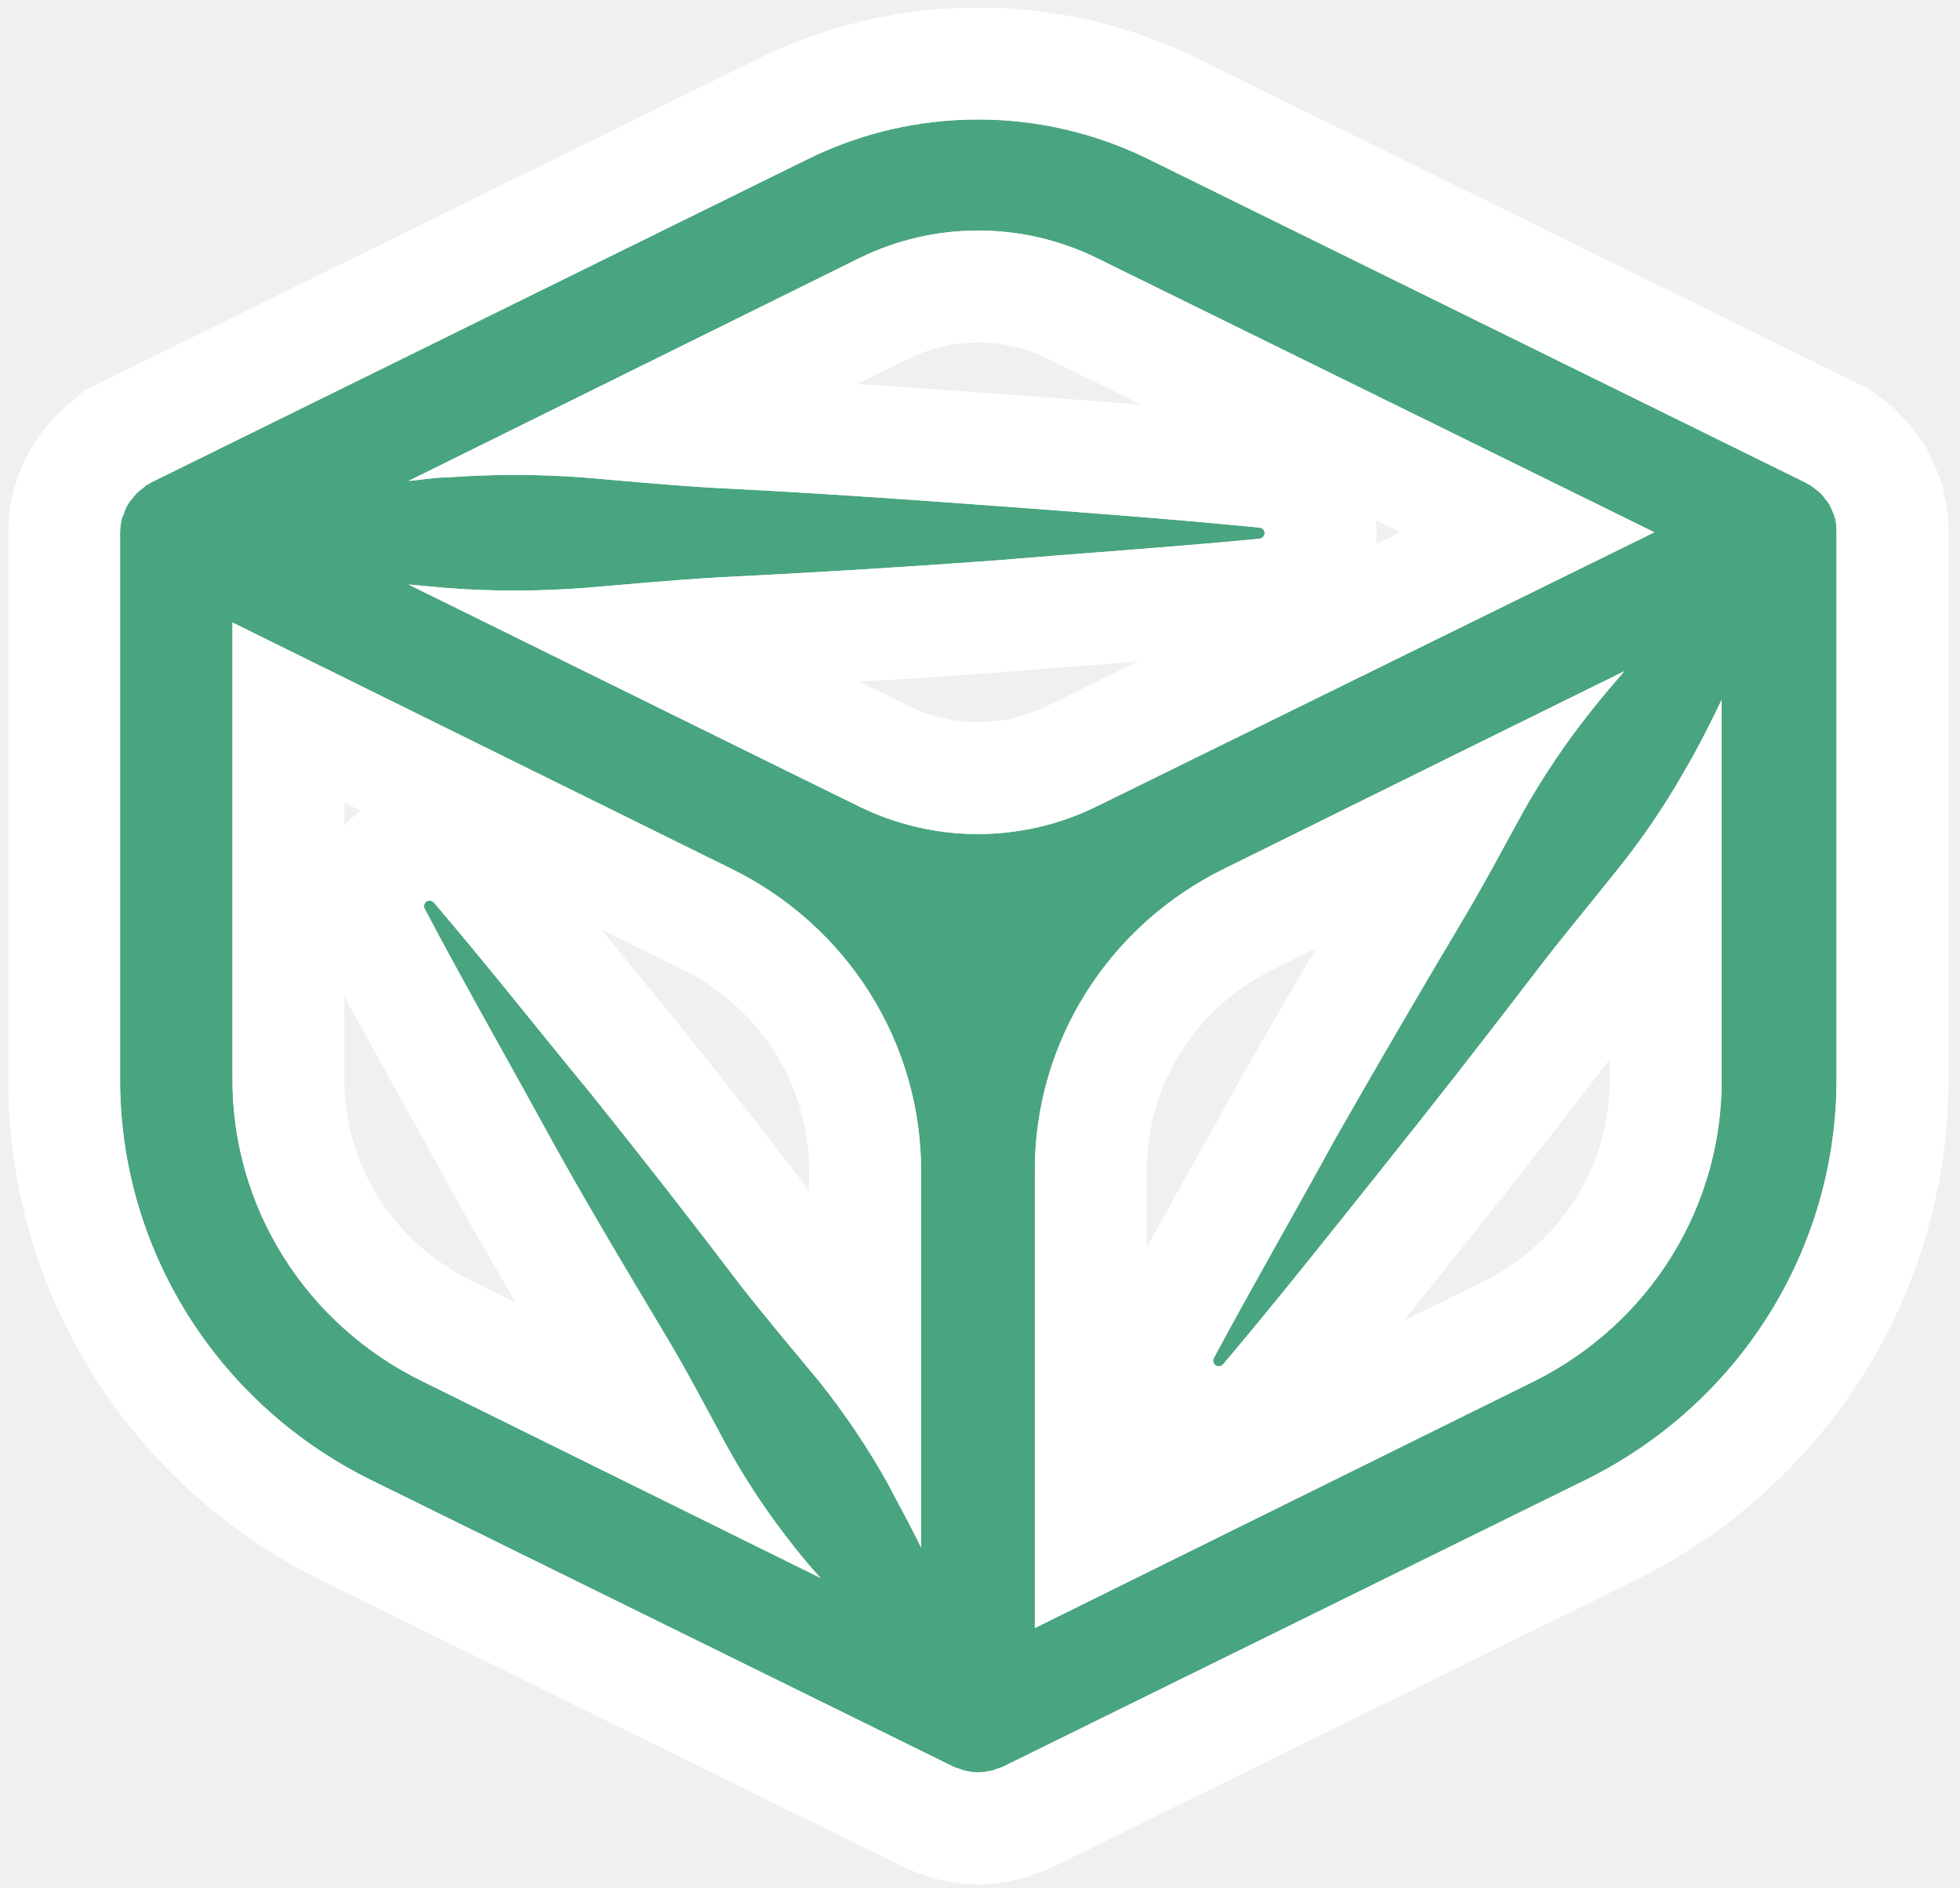
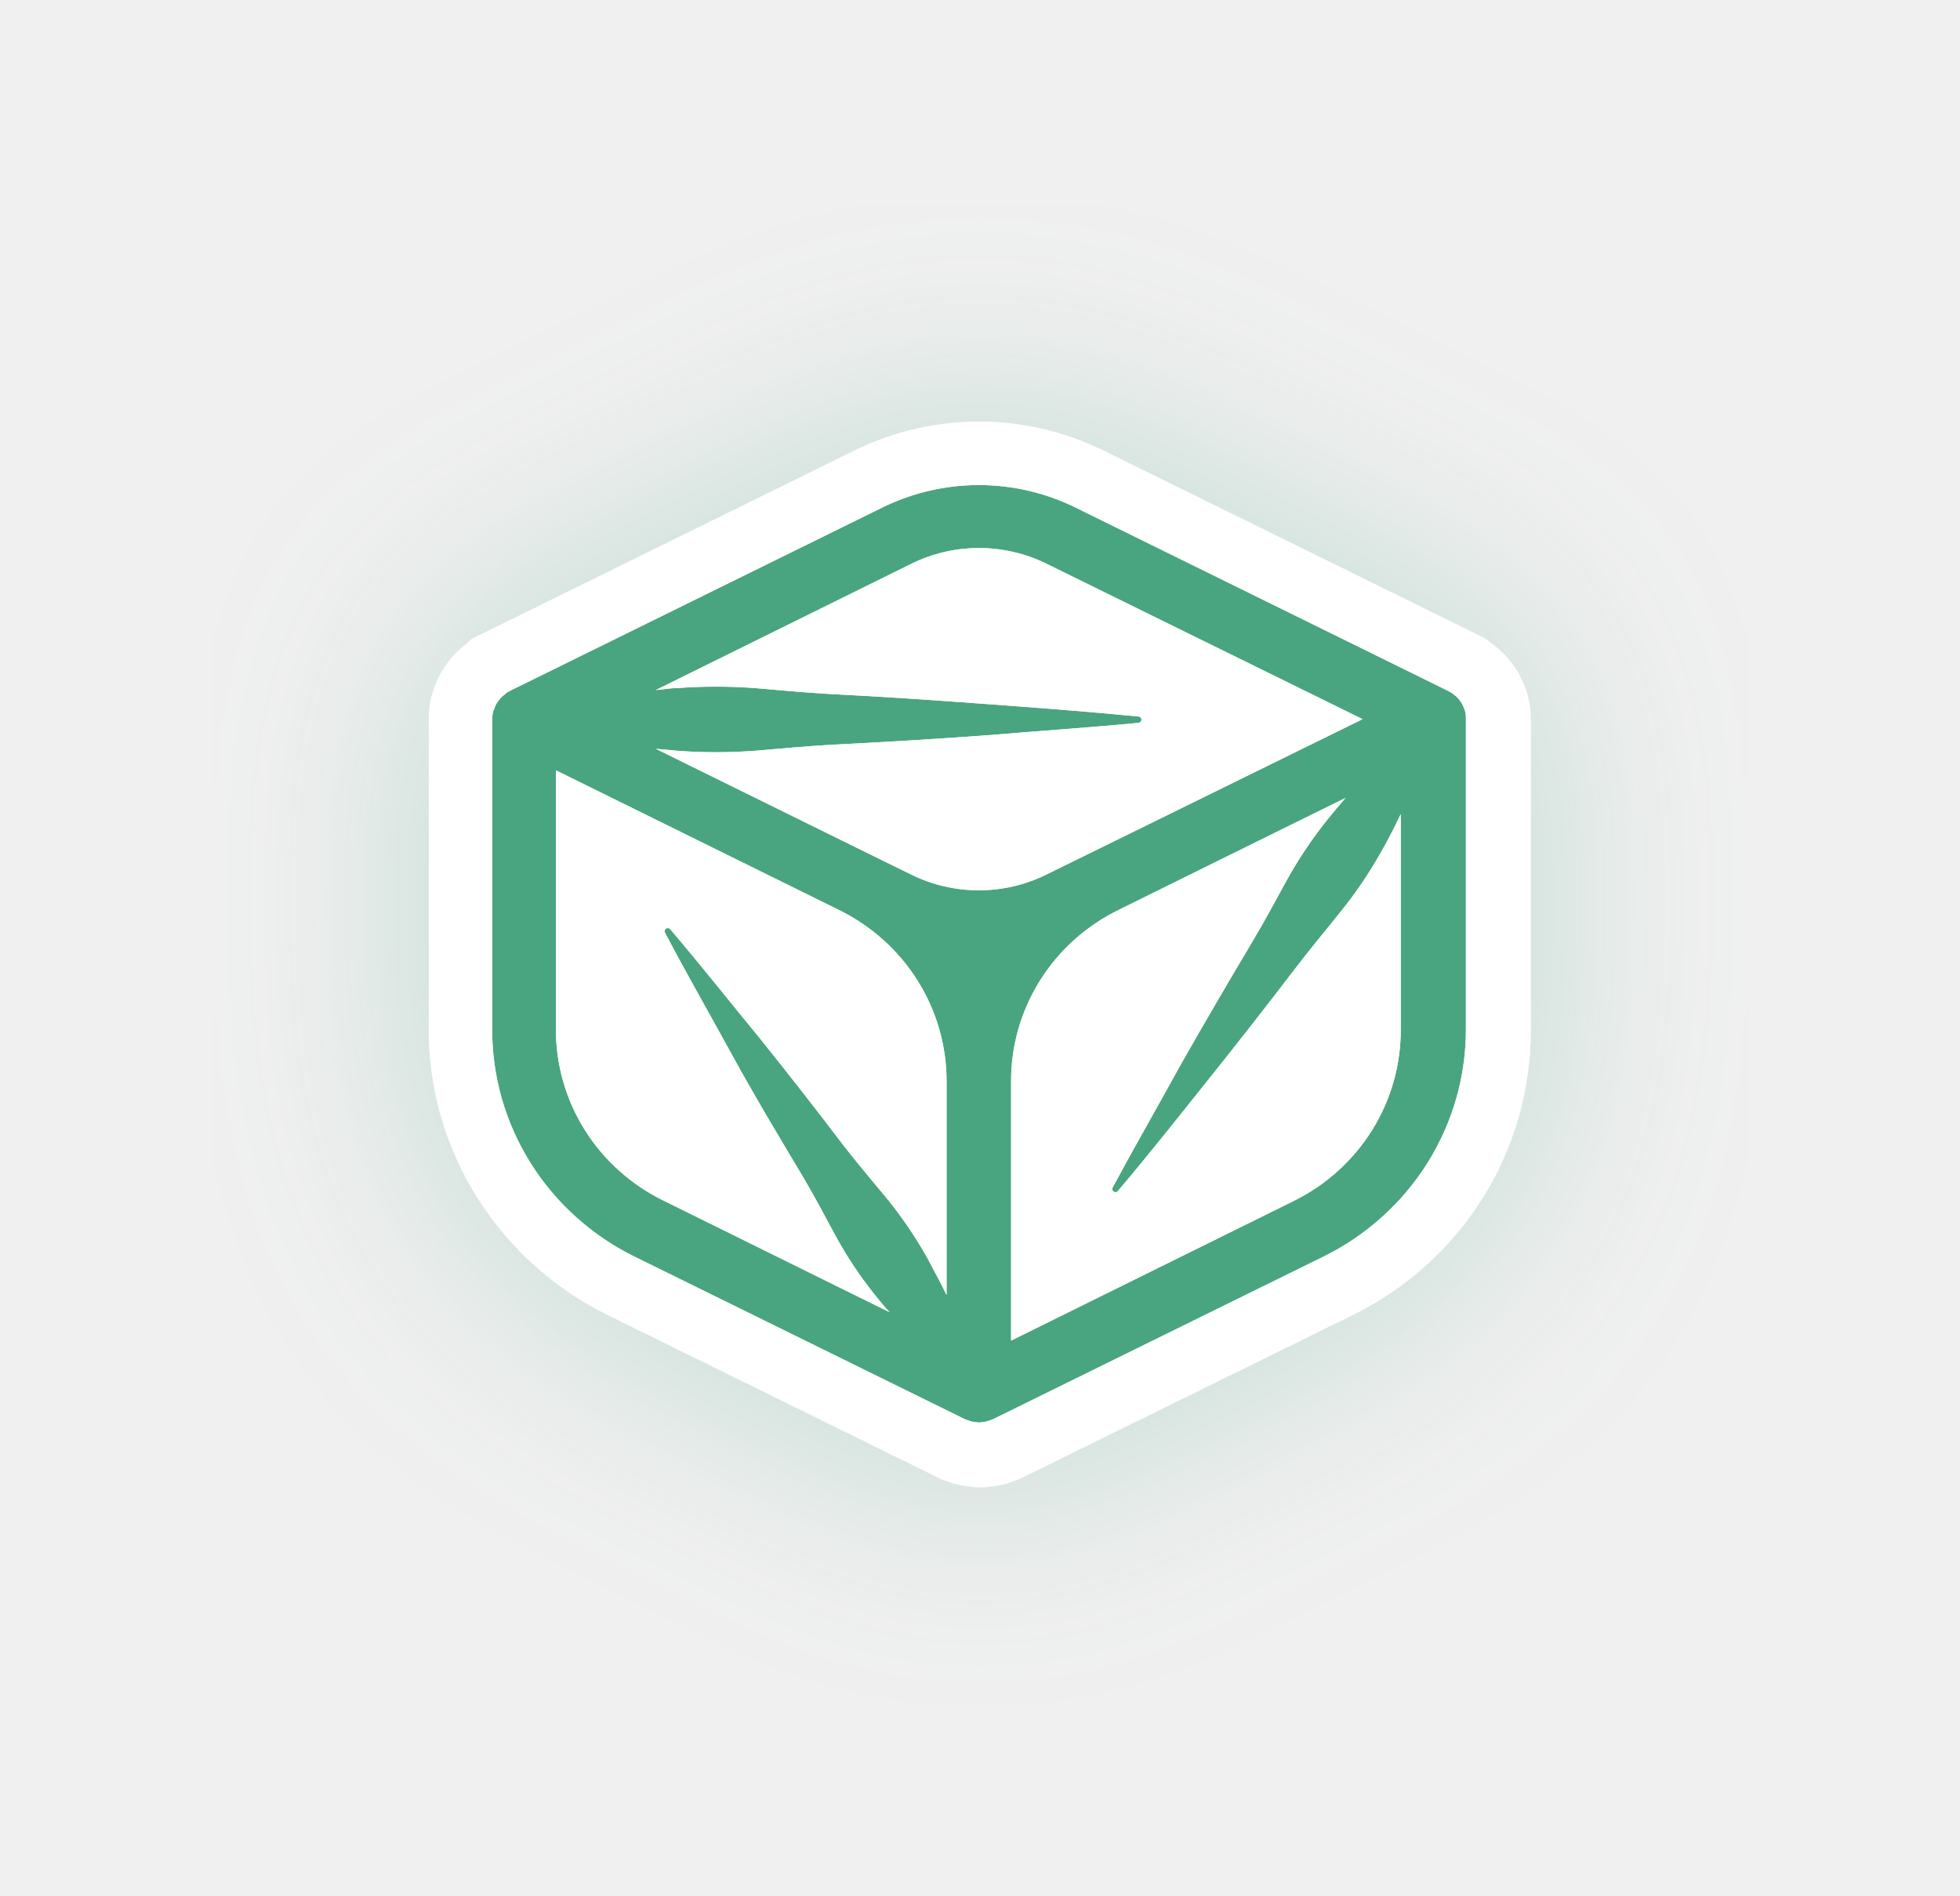
- <svg xmlns="http://www.w3.org/2000/svg" width="108" height="104" viewBox="0 0 122 118" fill="none">
-   <mask id="path-1-outside-1_1905_79111" maskUnits="userSpaceOnUse" x="0.238" y="0.469" width="122" height="118" fill="black">
-     <rect fill="white" x="0.238" y="0.469" width="122" height="118" />
-     <path d="M114.45 32.359C114.418 32.256 114.381 32.154 114.337 32.054C114.266 31.873 114.182 31.693 114.097 31.526C114.029 31.419 113.953 31.317 113.871 31.22C113.765 31.073 113.647 30.933 113.519 30.804L113.208 30.554L112.912 30.331L112.757 30.262C112.721 30.225 112.678 30.196 112.63 30.178L71.427 9.897C68.147 8.3 64.538 7.469 60.879 7.469C57.221 7.469 53.611 8.3 50.332 9.897L9.171 30.165L9.044 30.248L8.889 30.317L8.621 30.554C8.522 30.637 8.395 30.72 8.31 30.804C8.182 30.933 8.064 31.073 7.958 31.22C7.871 31.314 7.796 31.416 7.732 31.526C7.632 31.692 7.551 31.87 7.492 32.054C7.492 32.165 7.393 32.248 7.365 32.359C7.281 32.672 7.239 32.995 7.238 33.318V67.395C7.215 72.623 8.68 77.753 11.469 82.202C14.257 86.651 18.257 90.242 23.014 92.567L59.306 110.431C59.443 110.493 59.584 110.544 59.729 110.584L59.997 110.681C60.289 110.751 60.587 110.793 60.886 110.806C61.186 110.792 61.484 110.75 61.775 110.681L62.043 110.584C62.189 110.546 62.33 110.494 62.467 110.431L98.759 92.567C103.517 90.243 107.519 86.653 110.31 82.203C113.101 77.754 114.569 72.624 114.549 67.395V33.276C114.557 32.968 114.524 32.66 114.45 32.359ZM53.492 16.12C55.79 14.996 58.321 14.412 60.886 14.412C63.452 14.412 65.983 14.996 68.28 16.12L103.161 33.276L73.148 48.029L68.252 50.433C65.957 51.556 63.428 52.141 60.865 52.141C58.302 52.141 55.774 51.556 53.478 50.433L48.582 48.029L25.271 36.541L27.684 36.763C30.502 36.972 33.332 36.972 36.151 36.763C38.973 36.527 41.795 36.263 44.617 36.096C50.261 35.819 55.905 35.476 61.55 35.068C67.194 34.596 72.838 34.221 78.482 33.679C78.563 33.667 78.637 33.63 78.693 33.572C78.749 33.514 78.784 33.439 78.793 33.36C78.801 33.27 78.773 33.18 78.715 33.11C78.657 33.04 78.573 32.995 78.482 32.985C72.838 32.429 67.194 32.012 61.55 31.596C55.905 31.179 50.261 30.79 44.617 30.512C41.795 30.359 38.973 30.081 36.151 29.845C33.332 29.637 30.502 29.637 27.684 29.845C26.88 29.845 26.061 29.998 25.271 30.067L53.492 16.12ZM14.265 67.395V38.916L45.449 54.309C49.018 56.057 52.02 58.753 54.117 62.091C56.213 65.429 57.322 69.277 57.316 73.201V96.748C56.653 95.359 55.905 94.039 55.214 92.706C53.969 90.484 52.544 88.366 50.953 86.371C49.316 84.398 47.665 82.439 46.07 80.411C42.994 76.355 39.852 72.331 36.644 68.339C33.371 64.366 30.21 60.352 26.866 56.434C26.814 56.373 26.743 56.33 26.664 56.312C26.585 56.294 26.502 56.303 26.428 56.337C26.345 56.383 26.283 56.461 26.257 56.551C26.231 56.642 26.241 56.74 26.287 56.823C28.672 61.352 31.212 65.783 33.681 70.298C36.151 74.813 38.761 79.161 41.386 83.551C42.698 85.746 43.883 88.01 45.111 90.288C46.337 92.523 47.753 94.651 49.344 96.651C49.88 97.331 50.459 98.04 51.037 98.651L26.174 86.371C22.581 84.627 19.558 81.922 17.452 78.566C15.346 75.211 14.242 71.339 14.265 67.395ZM95.598 86.371L64.428 101.777V73.201C64.415 69.263 65.526 65.4 67.634 62.052C69.742 58.705 72.763 56.007 76.352 54.267L91.506 46.779L101.285 41.959C100.622 42.723 99.972 43.487 99.338 44.279C97.7 46.321 96.232 48.491 94.949 50.766C93.693 53.058 92.466 55.364 91.125 57.615C88.454 62.097 85.824 66.607 83.237 71.145C80.726 75.73 78.115 80.258 75.632 84.871C75.582 84.949 75.565 85.043 75.583 85.133C75.602 85.223 75.654 85.303 75.731 85.357C75.769 85.383 75.813 85.401 75.859 85.41C75.905 85.419 75.952 85.419 75.998 85.41C76.044 85.401 76.088 85.383 76.127 85.357C76.166 85.331 76.199 85.298 76.225 85.26C79.611 81.259 82.856 77.147 86.102 73.09C89.347 69.034 92.593 64.88 95.768 60.727C97.348 58.643 99.041 56.642 100.65 54.614C102.304 52.587 103.782 50.426 105.066 48.154C105.885 46.765 106.633 45.279 107.366 43.751V67.367C107.405 71.301 106.323 75.167 104.243 78.526C102.163 81.885 99.168 84.603 95.598 86.371Z" />
+ <svg xmlns="http://www.w3.org/2000/svg" width="216" height="209" viewBox="0 0 216 209" fill="none">
+   <g filter="url(#filter0_d_1905_79109)">
+     <path d="M161.586 78.492C161.555 78.388 161.517 78.286 161.473 78.187C161.403 78.006 161.318 77.826 161.234 77.659C161.165 77.552 161.09 77.45 161.008 77.353C160.901 77.205 160.784 77.066 160.655 76.936L160.345 76.686L160.048 76.464L159.893 76.395C159.858 76.358 159.814 76.329 159.766 76.311L118.563 56.029C115.284 54.432 111.674 53.602 108.016 53.602C104.357 53.602 100.747 54.432 97.468 56.029L56.308 76.297L56.181 76.381L56.025 76.45L55.757 76.686C55.658 76.77 55.532 76.853 55.447 76.936C55.318 77.066 55.2 77.205 55.094 77.353C55.008 77.447 54.932 77.549 54.868 77.659C54.768 77.825 54.688 78.002 54.628 78.187C54.628 78.298 54.53 78.381 54.501 78.492C54.418 78.805 54.375 79.127 54.374 79.451V113.527C54.351 118.756 55.817 123.885 58.605 128.335C61.394 132.784 65.393 136.375 70.15 138.699L106.442 156.564C106.579 156.626 106.721 156.677 106.866 156.717L107.134 156.814C107.425 156.884 107.723 156.926 108.023 156.939C108.322 156.925 108.62 156.883 108.912 156.814L109.18 156.717C109.325 156.678 109.467 156.627 109.603 156.564L145.895 138.699C150.654 136.376 154.655 132.785 157.446 128.336C160.237 123.887 161.706 118.757 161.685 113.527V79.409C161.694 79.101 161.66 78.792 161.586 78.492Z" fill="white" />
+     <path d="M164.984 77.652L164.962 77.564L164.936 77.476C164.871 77.264 164.795 77.055 164.709 76.851C164.591 76.556 164.463 76.289 164.354 76.074L164.274 75.916L164.179 75.768C164.053 75.572 163.916 75.383 163.77 75.202C163.577 74.944 163.367 74.7 163.14 74.472L163.002 74.333L162.851 74.211L162.54 73.961L162.493 73.923L162.445 73.886L162.148 73.664L161.835 73.429L161.605 73.326C161.486 73.256 161.364 73.192 161.238 73.135L120.109 52.889L120.102 52.886L120.096 52.883C116.337 51.052 112.204 50.102 108.016 50.102C103.828 50.102 99.694 51.052 95.936 52.883L95.929 52.886L95.922 52.889L54.761 73.157L54.568 73.253L54.495 73.301L54.111 73.473L53.712 73.824L53.513 73.999L53.475 74.028C53.437 74.057 53.37 74.108 53.295 74.17C53.221 74.231 53.112 74.324 52.991 74.442L52.977 74.457L52.962 74.472C52.749 74.686 52.55 74.915 52.367 75.155C52.177 75.381 52.006 75.622 51.856 75.877C51.652 76.219 51.483 76.58 51.35 76.956C51.276 77.116 51.187 77.334 51.118 77.598C50.957 78.201 50.875 78.822 50.874 79.446V79.451V113.52C50.849 119.411 52.502 125.187 55.639 130.193C58.777 135.2 63.273 139.234 68.611 141.843C68.611 141.843 68.612 141.844 68.613 141.844L104.897 159.704L104.952 159.732L105.009 159.757C105.258 159.869 105.514 159.965 105.775 160.044L105.94 160.105L106.126 160.172L106.319 160.218C106.827 160.34 107.345 160.413 107.867 160.436L108.029 160.443L108.19 160.435C108.704 160.411 109.214 160.339 109.715 160.221L109.913 160.174L110.105 160.105L110.258 160.049C110.537 159.966 110.809 159.863 111.073 159.741L111.111 159.723L111.149 159.704L147.431 141.844C147.433 141.844 147.435 141.843 147.436 141.842C152.774 139.234 157.271 135.202 160.411 130.196C163.551 125.19 165.207 119.414 165.185 113.522V79.45C165.197 78.844 165.129 78.24 164.984 77.652Z" stroke="white" stroke-width="7" />
+   </g>
+   <mask id="path-3-outside-1_1905_79109" maskUnits="userSpaceOnUse" x="47.238" y="46.469" width="122" height="118" fill="black">
+     <rect fill="white" x="47.238" y="46.469" width="122" height="118" />
+     <path d="M161.45 78.359C161.418 78.256 161.381 78.153 161.337 78.054C161.266 77.873 161.182 77.693 161.097 77.526C161.029 77.419 160.953 77.317 160.871 77.22C160.765 77.073 160.647 76.933 160.519 76.804L160.208 76.554L159.912 76.331L159.757 76.262C159.721 76.225 159.678 76.196 159.63 76.178L118.427 55.897C115.147 54.3 111.538 53.469 107.879 53.469C104.221 53.469 100.611 54.3 97.332 55.897L56.171 76.165L56.044 76.248L55.889 76.317L55.621 76.554C55.522 76.637 55.395 76.72 55.31 76.804C55.182 76.933 55.064 77.073 54.958 77.22C54.871 77.314 54.796 77.416 54.732 77.526C54.632 77.692 54.551 77.87 54.492 78.054C54.492 78.165 54.393 78.248 54.365 78.359C54.281 78.672 54.239 78.995 54.238 79.318V113.395C54.215 118.623 55.68 123.753 58.469 128.202C61.257 132.651 65.257 136.242 70.014 138.567L106.306 156.431C106.443 156.493 106.584 156.544 106.729 156.584L106.997 156.681C107.289 156.751 107.587 156.793 107.886 156.806C108.186 156.792 108.484 156.75 108.775 156.681L109.043 156.584C109.189 156.546 109.33 156.494 109.467 156.431L145.759 138.567C150.517 136.243 154.519 132.653 157.31 128.203C160.101 123.754 161.569 118.624 161.549 113.395V79.276C161.557 78.968 161.524 78.659 161.45 78.359ZM100.492 62.12C102.79 60.996 105.321 60.412 107.886 60.412C110.452 60.412 112.983 60.996 115.28 62.12L150.161 79.276L120.148 94.029L115.252 96.433C112.957 97.556 110.428 98.141 107.865 98.141C105.302 98.141 102.774 97.556 100.478 96.433L95.582 94.029L72.271 82.541L74.684 82.763C77.502 82.972 80.332 82.972 83.151 82.763C85.973 82.527 88.795 82.263 91.617 82.096C97.261 81.819 102.905 81.476 108.55 81.068C114.194 80.596 119.838 80.221 125.482 79.679C125.563 79.667 125.637 79.63 125.693 79.572C125.749 79.514 125.784 79.439 125.793 79.36C125.801 79.27 125.773 79.18 125.715 79.11C125.657 79.04 125.573 78.995 125.482 78.985C119.838 78.429 114.194 78.012 108.55 77.596C102.905 77.179 97.261 76.79 91.617 76.512C88.795 76.359 85.973 76.081 83.151 75.845C80.332 75.637 77.502 75.637 74.684 75.845C73.88 75.845 73.061 75.998 72.271 76.067L100.492 62.12ZM61.265 113.395V84.916L92.449 100.309C96.018 102.057 99.02 104.753 101.117 108.091C103.213 111.429 104.321 115.277 104.316 119.201V142.748C103.653 141.359 102.905 140.039 102.214 138.705C100.969 136.484 99.544 134.366 97.953 132.371C96.316 130.398 94.665 128.439 93.07 126.411C89.994 122.355 86.852 118.331 83.644 114.339C80.371 110.366 77.21 106.351 73.866 102.434C73.814 102.372 73.743 102.33 73.664 102.312C73.585 102.294 73.502 102.303 73.428 102.337C73.345 102.384 73.283 102.461 73.257 102.552C73.231 102.642 73.242 102.74 73.287 102.823C75.672 107.352 78.212 111.783 80.681 116.298C83.151 120.813 85.761 125.161 88.386 129.551C89.698 131.746 90.883 134.01 92.111 136.288C93.337 138.523 94.753 140.651 96.344 142.651C96.88 143.331 97.459 144.04 98.037 144.651L73.174 132.371C69.581 130.627 66.558 127.922 64.452 124.566C62.346 121.211 61.242 117.339 61.265 113.395ZM142.598 132.371L111.428 147.777V119.201C111.415 115.263 112.526 111.4 114.634 108.052C116.742 104.705 119.763 102.007 123.351 100.267L138.506 92.779L148.285 87.959C147.622 88.723 146.973 89.487 146.338 90.279C144.7 92.321 143.232 94.491 141.949 96.766C140.693 99.058 139.466 101.364 138.125 103.615C135.454 108.097 132.824 112.607 130.237 117.145C127.726 121.73 125.115 126.258 122.632 130.871C122.582 130.949 122.565 131.043 122.583 131.133C122.601 131.223 122.654 131.303 122.731 131.357C122.769 131.383 122.813 131.401 122.859 131.41C122.905 131.419 122.952 131.419 122.998 131.41C123.044 131.401 123.088 131.383 123.127 131.357C123.166 131.331 123.199 131.298 123.224 131.259C126.611 127.259 129.856 123.147 133.102 119.09C136.347 115.034 139.593 110.88 142.768 106.727C144.348 104.643 146.041 102.642 147.65 100.614C149.304 98.588 150.782 96.427 152.066 94.154C152.885 92.765 153.633 91.279 154.366 89.751V113.367C154.405 117.301 153.323 121.167 151.243 124.526C149.163 127.885 146.168 130.603 142.598 132.371Z" />
  </mask>
-   <path d="M114.45 32.359C114.418 32.256 114.381 32.154 114.337 32.054C114.266 31.873 114.182 31.693 114.097 31.526C114.029 31.419 113.953 31.317 113.871 31.22C113.765 31.073 113.647 30.933 113.519 30.804L113.208 30.554L112.912 30.331L112.757 30.262C112.721 30.225 112.678 30.196 112.63 30.178L71.427 9.897C68.147 8.3 64.538 7.469 60.879 7.469C57.221 7.469 53.611 8.3 50.332 9.897L9.171 30.165L9.044 30.248L8.889 30.317L8.621 30.554C8.522 30.637 8.395 30.72 8.31 30.804C8.182 30.933 8.064 31.073 7.958 31.22C7.871 31.314 7.796 31.416 7.732 31.526C7.632 31.692 7.551 31.87 7.492 32.054C7.492 32.165 7.393 32.248 7.365 32.359C7.281 32.672 7.239 32.995 7.238 33.318V67.395C7.215 72.623 8.68 77.753 11.469 82.202C14.257 86.651 18.257 90.242 23.014 92.567L59.306 110.431C59.443 110.493 59.584 110.544 59.729 110.584L59.997 110.681C60.289 110.751 60.587 110.793 60.886 110.806C61.186 110.792 61.484 110.75 61.775 110.681L62.043 110.584C62.189 110.546 62.33 110.494 62.467 110.431L98.759 92.567C103.517 90.243 107.519 86.653 110.31 82.203C113.101 77.754 114.569 72.624 114.549 67.395V33.276C114.557 32.968 114.524 32.66 114.45 32.359ZM53.492 16.12C55.79 14.996 58.321 14.412 60.886 14.412C63.452 14.412 65.983 14.996 68.28 16.12L103.161 33.276L73.148 48.029L68.252 50.433C65.957 51.556 63.428 52.141 60.865 52.141C58.302 52.141 55.774 51.556 53.478 50.433L48.582 48.029L25.271 36.541L27.684 36.763C30.502 36.972 33.332 36.972 36.151 36.763C38.973 36.527 41.795 36.263 44.617 36.096C50.261 35.819 55.905 35.476 61.55 35.068C67.194 34.596 72.838 34.221 78.482 33.679C78.563 33.667 78.637 33.63 78.693 33.572C78.749 33.514 78.784 33.439 78.793 33.36C78.801 33.27 78.773 33.18 78.715 33.11C78.657 33.04 78.573 32.995 78.482 32.985C72.838 32.429 67.194 32.012 61.55 31.596C55.905 31.179 50.261 30.79 44.617 30.512C41.795 30.359 38.973 30.081 36.151 29.845C33.332 29.637 30.502 29.637 27.684 29.845C26.88 29.845 26.061 29.998 25.271 30.067L53.492 16.12ZM14.265 67.395V38.916L45.449 54.309C49.018 56.057 52.02 58.753 54.117 62.091C56.213 65.429 57.322 69.277 57.316 73.201V96.748C56.653 95.359 55.905 94.039 55.214 92.706C53.969 90.484 52.544 88.366 50.953 86.371C49.316 84.398 47.665 82.439 46.07 80.411C42.994 76.355 39.852 72.331 36.644 68.339C33.371 64.366 30.21 60.352 26.866 56.434C26.814 56.373 26.743 56.33 26.664 56.312C26.585 56.294 26.502 56.303 26.428 56.337C26.345 56.383 26.283 56.461 26.257 56.551C26.231 56.642 26.241 56.74 26.287 56.823C28.672 61.352 31.212 65.783 33.681 70.298C36.151 74.813 38.761 79.161 41.386 83.551C42.698 85.746 43.883 88.01 45.111 90.288C46.337 92.523 47.753 94.651 49.344 96.651C49.88 97.331 50.459 98.04 51.037 98.651L26.174 86.371C22.581 84.627 19.558 81.922 17.452 78.566C15.346 75.211 14.242 71.339 14.265 67.395ZM95.598 86.371L64.428 101.777V73.201C64.415 69.263 65.526 65.4 67.634 62.052C69.742 58.705 72.763 56.007 76.352 54.267L91.506 46.779L101.285 41.959C100.622 42.723 99.972 43.487 99.338 44.279C97.7 46.321 96.232 48.491 94.949 50.766C93.693 53.058 92.466 55.364 91.125 57.615C88.454 62.097 85.824 66.607 83.237 71.145C80.726 75.73 78.115 80.258 75.632 84.871C75.582 84.949 75.565 85.043 75.583 85.133C75.602 85.223 75.654 85.303 75.731 85.357C75.769 85.383 75.813 85.401 75.859 85.41C75.905 85.419 75.952 85.419 75.998 85.41C76.044 85.401 76.088 85.383 76.127 85.357C76.166 85.331 76.199 85.298 76.225 85.26C79.611 81.259 82.856 77.147 86.102 73.09C89.347 69.034 92.593 64.88 95.768 60.727C97.348 58.643 99.041 56.642 100.65 54.614C102.304 52.587 103.782 50.426 105.066 48.154C105.885 46.765 106.633 45.279 107.366 43.751V67.367C107.405 71.301 106.323 75.167 104.243 78.526C102.163 81.885 99.168 84.603 95.598 86.371Z" fill="#49A57F" />
-   <path d="M114.45 32.359C114.418 32.256 114.381 32.154 114.337 32.054C114.266 31.873 114.182 31.693 114.097 31.526C114.029 31.419 113.953 31.317 113.871 31.22C113.765 31.073 113.647 30.933 113.519 30.804L113.208 30.554L112.912 30.331L112.757 30.262C112.721 30.225 112.678 30.196 112.63 30.178L71.427 9.897C68.147 8.3 64.538 7.469 60.879 7.469C57.221 7.469 53.611 8.3 50.332 9.897L9.171 30.165L9.044 30.248L8.889 30.317L8.621 30.554C8.522 30.637 8.395 30.72 8.31 30.804C8.182 30.933 8.064 31.073 7.958 31.22C7.871 31.314 7.796 31.416 7.732 31.526C7.632 31.692 7.551 31.87 7.492 32.054C7.492 32.165 7.393 32.248 7.365 32.359C7.281 32.672 7.239 32.995 7.238 33.318V67.395C7.215 72.623 8.68 77.753 11.469 82.202C14.257 86.651 18.257 90.242 23.014 92.567L59.306 110.431C59.443 110.493 59.584 110.544 59.729 110.584L59.997 110.681C60.289 110.751 60.587 110.793 60.886 110.806C61.186 110.792 61.484 110.75 61.775 110.681L62.043 110.584C62.189 110.546 62.33 110.494 62.467 110.431L98.759 92.567C103.517 90.243 107.519 86.653 110.31 82.203C113.101 77.754 114.569 72.624 114.549 67.395V33.276C114.557 32.968 114.524 32.66 114.45 32.359ZM53.492 16.12C55.79 14.996 58.321 14.412 60.886 14.412C63.452 14.412 65.983 14.996 68.28 16.12L103.161 33.276L73.148 48.029L68.252 50.433C65.957 51.556 63.428 52.141 60.865 52.141C58.302 52.141 55.774 51.556 53.478 50.433L48.582 48.029L25.271 36.541L27.684 36.763C30.502 36.972 33.332 36.972 36.151 36.763C38.973 36.527 41.795 36.263 44.617 36.096C50.261 35.819 55.905 35.476 61.55 35.068C67.194 34.596 72.838 34.221 78.482 33.679C78.563 33.667 78.637 33.63 78.693 33.572C78.749 33.514 78.784 33.439 78.793 33.36C78.801 33.27 78.773 33.18 78.715 33.11C78.657 33.04 78.573 32.995 78.482 32.985C72.838 32.429 67.194 32.012 61.55 31.596C55.905 31.179 50.261 30.79 44.617 30.512C41.795 30.359 38.973 30.081 36.151 29.845C33.332 29.637 30.502 29.637 27.684 29.845C26.88 29.845 26.061 29.998 25.271 30.067L53.492 16.12ZM14.265 67.395V38.916L45.449 54.309C49.018 56.057 52.02 58.753 54.117 62.091C56.213 65.429 57.322 69.277 57.316 73.201V96.748C56.653 95.359 55.905 94.039 55.214 92.706C53.969 90.484 52.544 88.366 50.953 86.371C49.316 84.398 47.665 82.439 46.07 80.411C42.994 76.355 39.852 72.331 36.644 68.339C33.371 64.366 30.21 60.352 26.866 56.434C26.814 56.373 26.743 56.33 26.664 56.312C26.585 56.294 26.502 56.303 26.428 56.337C26.345 56.383 26.283 56.461 26.257 56.551C26.231 56.642 26.241 56.74 26.287 56.823C28.672 61.352 31.212 65.783 33.681 70.298C36.151 74.813 38.761 79.161 41.386 83.551C42.698 85.746 43.883 88.01 45.111 90.288C46.337 92.523 47.753 94.651 49.344 96.651C49.88 97.331 50.459 98.04 51.037 98.651L26.174 86.371C22.581 84.627 19.558 81.922 17.452 78.566C15.346 75.211 14.242 71.339 14.265 67.395ZM95.598 86.371L64.428 101.777V73.201C64.415 69.263 65.526 65.4 67.634 62.052C69.742 58.705 72.763 56.007 76.352 54.267L91.506 46.779L101.285 41.959C100.622 42.723 99.972 43.487 99.338 44.279C97.7 46.321 96.232 48.491 94.949 50.766C93.693 53.058 92.466 55.364 91.125 57.615C88.454 62.097 85.824 66.607 83.237 71.145C80.726 75.73 78.115 80.258 75.632 84.871C75.582 84.949 75.565 85.043 75.583 85.133C75.602 85.223 75.654 85.303 75.731 85.357C75.769 85.383 75.813 85.401 75.859 85.41C75.905 85.419 75.952 85.419 75.998 85.41C76.044 85.401 76.088 85.383 76.127 85.357C76.166 85.331 76.199 85.298 76.225 85.26C79.611 81.259 82.856 77.147 86.102 73.09C89.347 69.034 92.593 64.88 95.768 60.727C97.348 58.643 99.041 56.642 100.65 54.614C102.304 52.587 103.782 50.426 105.066 48.154C105.885 46.765 106.633 45.279 107.366 43.751V67.367C107.405 71.301 106.323 75.167 104.243 78.526C102.163 81.885 99.168 84.603 95.598 86.371Z" stroke="white" stroke-width="14" mask="url(#path-1-outside-1_1905_79111)" />
+   <path d="M161.45 78.359C161.418 78.256 161.381 78.153 161.337 78.054C161.266 77.873 161.182 77.693 161.097 77.526C161.029 77.419 160.953 77.317 160.871 77.22C160.765 77.073 160.647 76.933 160.519 76.804L160.208 76.554L159.912 76.331L159.757 76.262C159.721 76.225 159.678 76.196 159.63 76.178L118.427 55.897C115.147 54.3 111.538 53.469 107.879 53.469C104.221 53.469 100.611 54.3 97.332 55.897L56.171 76.165L56.044 76.248L55.889 76.317L55.621 76.554C55.522 76.637 55.395 76.72 55.31 76.804C55.182 76.933 55.064 77.073 54.958 77.22C54.871 77.314 54.796 77.416 54.732 77.526C54.632 77.692 54.551 77.87 54.492 78.054C54.492 78.165 54.393 78.248 54.365 78.359C54.281 78.672 54.239 78.995 54.238 79.318V113.395C54.215 118.623 55.68 123.753 58.469 128.202C61.257 132.651 65.257 136.242 70.014 138.567L106.306 156.431C106.443 156.493 106.584 156.544 106.729 156.584L106.997 156.681C107.289 156.751 107.587 156.793 107.886 156.806C108.186 156.792 108.484 156.75 108.775 156.681L109.043 156.584C109.189 156.546 109.33 156.494 109.467 156.431L145.759 138.567C150.517 136.243 154.519 132.653 157.31 128.203C160.101 123.754 161.569 118.624 161.549 113.395V79.276C161.557 78.968 161.524 78.659 161.45 78.359ZM100.492 62.12C102.79 60.996 105.321 60.412 107.886 60.412C110.452 60.412 112.983 60.996 115.28 62.12L150.161 79.276L120.148 94.029L115.252 96.433C112.957 97.556 110.428 98.141 107.865 98.141C105.302 98.141 102.774 97.556 100.478 96.433L95.582 94.029L72.271 82.541L74.684 82.763C77.502 82.972 80.332 82.972 83.151 82.763C85.973 82.527 88.795 82.263 91.617 82.096C97.261 81.819 102.905 81.476 108.55 81.068C114.194 80.596 119.838 80.221 125.482 79.679C125.563 79.667 125.637 79.63 125.693 79.572C125.749 79.514 125.784 79.439 125.793 79.36C125.801 79.27 125.773 79.18 125.715 79.11C125.657 79.04 125.573 78.995 125.482 78.985C119.838 78.429 114.194 78.012 108.55 77.596C102.905 77.179 97.261 76.79 91.617 76.512C88.795 76.359 85.973 76.081 83.151 75.845C80.332 75.637 77.502 75.637 74.684 75.845C73.88 75.845 73.061 75.998 72.271 76.067L100.492 62.12ZM61.265 113.395V84.916L92.449 100.309C96.018 102.057 99.02 104.753 101.117 108.091C103.213 111.429 104.321 115.277 104.316 119.201V142.748C103.653 141.359 102.905 140.039 102.214 138.705C100.969 136.484 99.544 134.366 97.953 132.371C96.316 130.398 94.665 128.439 93.07 126.411C89.994 122.355 86.852 118.331 83.644 114.339C80.371 110.366 77.21 106.351 73.866 102.434C73.814 102.372 73.743 102.33 73.664 102.312C73.585 102.294 73.502 102.303 73.428 102.337C73.345 102.384 73.283 102.461 73.257 102.552C73.231 102.642 73.242 102.74 73.287 102.823C75.672 107.352 78.212 111.783 80.681 116.298C83.151 120.813 85.761 125.161 88.386 129.551C89.698 131.746 90.883 134.01 92.111 136.288C93.337 138.523 94.753 140.651 96.344 142.651C96.88 143.331 97.459 144.04 98.037 144.651L73.174 132.371C69.581 130.627 66.558 127.922 64.452 124.566C62.346 121.211 61.242 117.339 61.265 113.395ZM142.598 132.371L111.428 147.777V119.201C111.415 115.263 112.526 111.4 114.634 108.052C116.742 104.705 119.763 102.007 123.351 100.267L138.506 92.779L148.285 87.959C147.622 88.723 146.973 89.487 146.338 90.279C144.7 92.321 143.232 94.491 141.949 96.766C140.693 99.058 139.466 101.364 138.125 103.615C135.454 108.097 132.824 112.607 130.237 117.145C127.726 121.73 125.115 126.258 122.632 130.871C122.582 130.949 122.565 131.043 122.583 131.133C122.601 131.223 122.654 131.303 122.731 131.357C122.769 131.383 122.813 131.401 122.859 131.41C122.905 131.419 122.952 131.419 122.998 131.41C123.044 131.401 123.088 131.383 123.127 131.357C123.166 131.331 123.199 131.298 123.224 131.259C126.611 127.259 129.856 123.147 133.102 119.09C136.347 115.034 139.593 110.88 142.768 106.727C144.348 104.643 146.041 102.642 147.65 100.614C149.304 98.588 150.782 96.427 152.066 94.154C152.885 92.765 153.633 91.279 154.366 89.751V113.367C154.405 117.301 153.323 121.167 151.243 124.526C149.163 127.885 146.168 130.603 142.598 132.371Z" fill="#49A57F" />
+   <path d="M161.45 78.359C161.418 78.256 161.381 78.153 161.337 78.054C161.266 77.873 161.182 77.693 161.097 77.526C161.029 77.419 160.953 77.317 160.871 77.22C160.765 77.073 160.647 76.933 160.519 76.804L160.208 76.554L159.912 76.331L159.757 76.262C159.721 76.225 159.678 76.196 159.63 76.178L118.427 55.897C115.147 54.3 111.538 53.469 107.879 53.469C104.221 53.469 100.611 54.3 97.332 55.897L56.171 76.165L56.044 76.248L55.889 76.317L55.621 76.554C55.522 76.637 55.395 76.72 55.31 76.804C55.182 76.933 55.064 77.073 54.958 77.22C54.871 77.314 54.796 77.416 54.732 77.526C54.632 77.692 54.551 77.87 54.492 78.054C54.492 78.165 54.393 78.248 54.365 78.359C54.281 78.672 54.239 78.995 54.238 79.318V113.395C54.215 118.623 55.68 123.753 58.469 128.202C61.257 132.651 65.257 136.242 70.014 138.567L106.306 156.431C106.443 156.493 106.584 156.544 106.729 156.584L106.997 156.681C107.289 156.751 107.587 156.793 107.886 156.806C108.186 156.792 108.484 156.75 108.775 156.681L109.043 156.584C109.189 156.546 109.33 156.494 109.467 156.431L145.759 138.567C150.517 136.243 154.519 132.653 157.31 128.203C160.101 123.754 161.569 118.624 161.549 113.395V79.276C161.557 78.968 161.524 78.659 161.45 78.359ZM100.492 62.12C102.79 60.996 105.321 60.412 107.886 60.412C110.452 60.412 112.983 60.996 115.28 62.12L150.161 79.276L120.148 94.029L115.252 96.433C112.957 97.556 110.428 98.141 107.865 98.141C105.302 98.141 102.774 97.556 100.478 96.433L95.582 94.029L72.271 82.541L74.684 82.763C77.502 82.972 80.332 82.972 83.151 82.763C85.973 82.527 88.795 82.263 91.617 82.096C97.261 81.819 102.905 81.476 108.55 81.068C114.194 80.596 119.838 80.221 125.482 79.679C125.563 79.667 125.637 79.63 125.693 79.572C125.749 79.514 125.784 79.439 125.793 79.36C125.801 79.27 125.773 79.18 125.715 79.11C125.657 79.04 125.573 78.995 125.482 78.985C119.838 78.429 114.194 78.012 108.55 77.596C102.905 77.179 97.261 76.79 91.617 76.512C88.795 76.359 85.973 76.081 83.151 75.845C80.332 75.637 77.502 75.637 74.684 75.845C73.88 75.845 73.061 75.998 72.271 76.067L100.492 62.12ZM61.265 113.395V84.916L92.449 100.309C96.018 102.057 99.02 104.753 101.117 108.091C103.213 111.429 104.321 115.277 104.316 119.201V142.748C103.653 141.359 102.905 140.039 102.214 138.705C100.969 136.484 99.544 134.366 97.953 132.371C96.316 130.398 94.665 128.439 93.07 126.411C89.994 122.355 86.852 118.331 83.644 114.339C80.371 110.366 77.21 106.351 73.866 102.434C73.814 102.372 73.743 102.33 73.664 102.312C73.585 102.294 73.502 102.303 73.428 102.337C73.345 102.384 73.283 102.461 73.257 102.552C73.231 102.642 73.242 102.74 73.287 102.823C75.672 107.352 78.212 111.783 80.681 116.298C83.151 120.813 85.761 125.161 88.386 129.551C89.698 131.746 90.883 134.01 92.111 136.288C93.337 138.523 94.753 140.651 96.344 142.651C96.88 143.331 97.459 144.04 98.037 144.651L73.174 132.371C69.581 130.627 66.558 127.922 64.452 124.566C62.346 121.211 61.242 117.339 61.265 113.395ZM142.598 132.371L111.428 147.777V119.201C111.415 115.263 112.526 111.4 114.634 108.052C116.742 104.705 119.763 102.007 123.351 100.267L138.506 92.779L148.285 87.959C147.622 88.723 146.973 89.487 146.338 90.279C144.7 92.321 143.232 94.491 141.949 96.766C140.693 99.058 139.466 101.364 138.125 103.615C135.454 108.097 132.824 112.607 130.237 117.145C127.726 121.73 125.115 126.258 122.632 130.871C122.582 130.949 122.565 131.043 122.583 131.133C122.601 131.223 122.654 131.303 122.731 131.357C122.769 131.383 122.813 131.401 122.859 131.41C122.905 131.419 122.952 131.419 122.998 131.41C123.044 131.401 123.088 131.383 123.127 131.357C123.166 131.331 123.199 131.298 123.224 131.259C126.611 127.259 129.856 123.147 133.102 119.09C136.347 115.034 139.593 110.88 142.768 106.727C144.348 104.643 146.041 102.642 147.65 100.614C149.304 98.588 150.782 96.427 152.066 94.154C152.885 92.765 153.633 91.279 154.366 89.751V113.367C154.405 117.301 153.323 121.167 151.243 124.526C149.163 127.885 146.168 130.603 142.598 132.371Z" stroke="white" stroke-width="14" mask="url(#path-3-outside-1_1905_79109)" />
+   <defs>
+     <filter id="filter0_d_1905_79109" x="23.374" y="22.602" width="169.312" height="165.346" filterUnits="userSpaceOnUse" color-interpolation-filters="sRGB">
+       <feFlood flood-opacity="0" result="BackgroundImageFix" />
+       <feColorMatrix in="SourceAlpha" type="matrix" values="0 0 0 0 0 0 0 0 0 0 0 0 0 0 0 0 0 0 127 0" result="hardAlpha" />
+       <feOffset />
+       <feGaussianBlur stdDeviation="12" />
+       <feComposite in2="hardAlpha" operator="out" />
+       <feColorMatrix type="matrix" values="0 0 0 0 0.193 0 0 0 0 0.6 0 0 0 0 0.432 0 0 0 0.25 0" />
+       <feBlend mode="normal" in2="BackgroundImageFix" result="effect1_dropShadow_1905_79109" />
+       <feBlend mode="normal" in="SourceGraphic" in2="effect1_dropShadow_1905_79109" result="shape" />
+     </filter>
+   </defs>
</svg>
